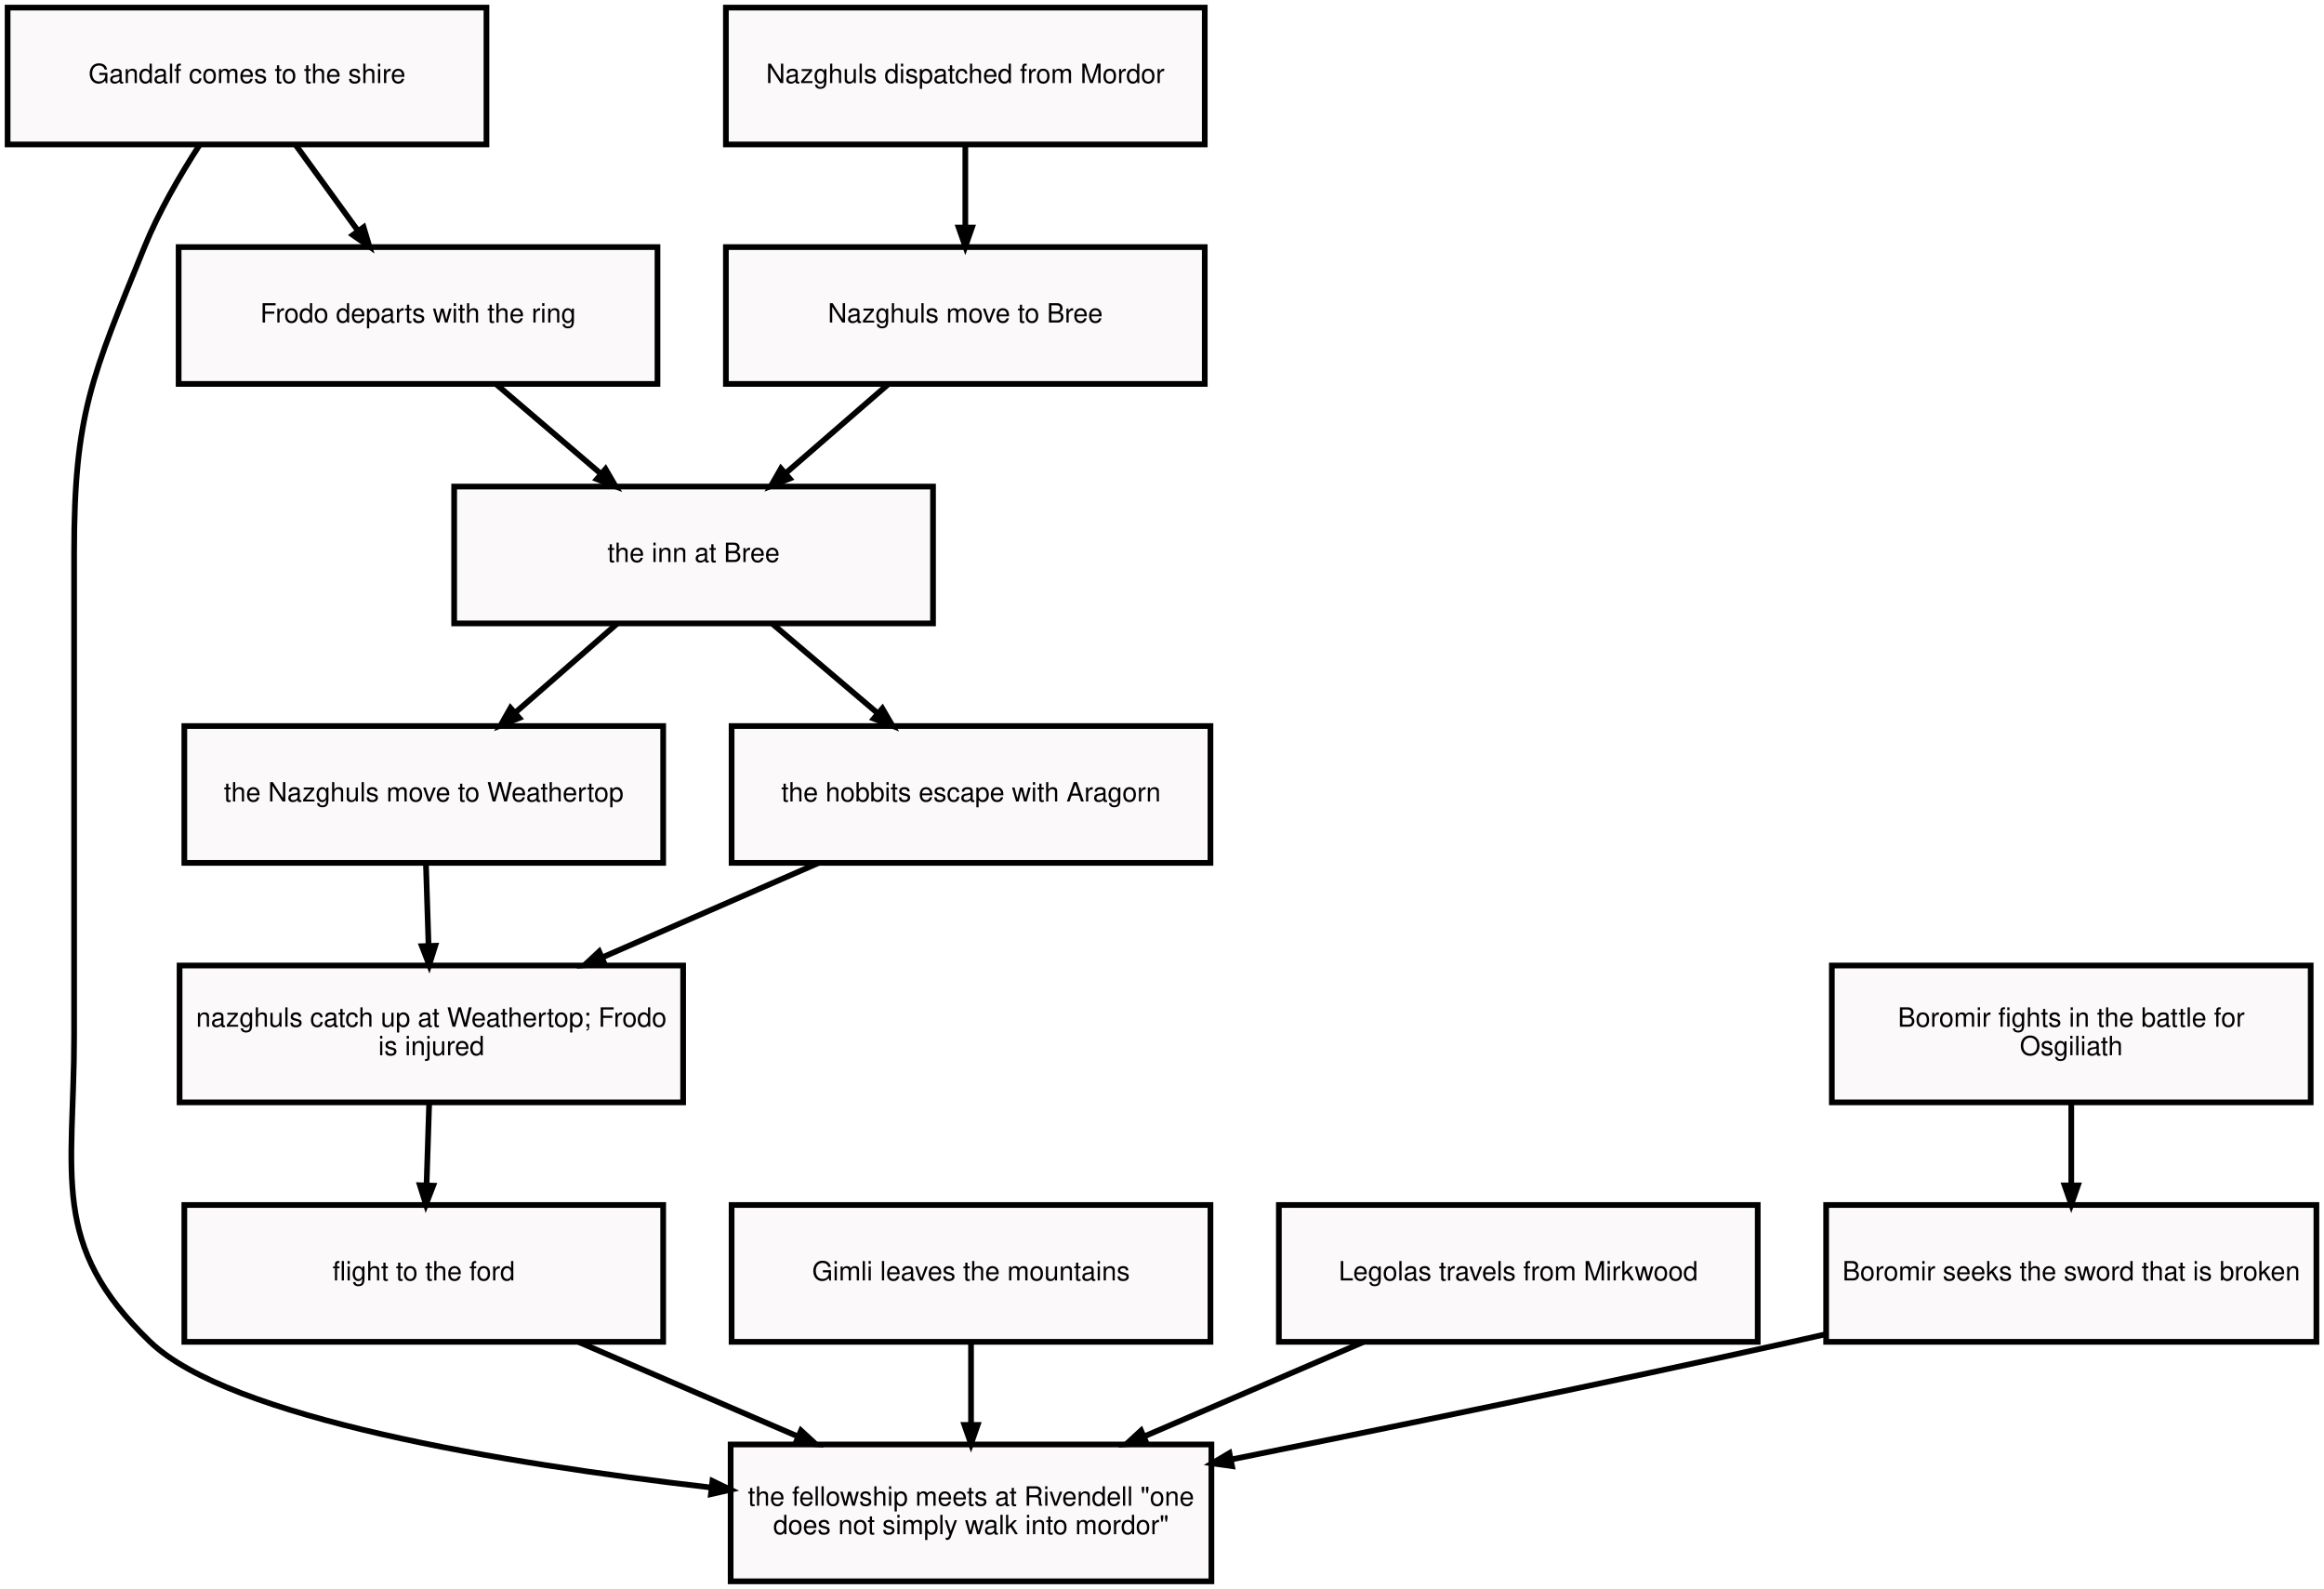
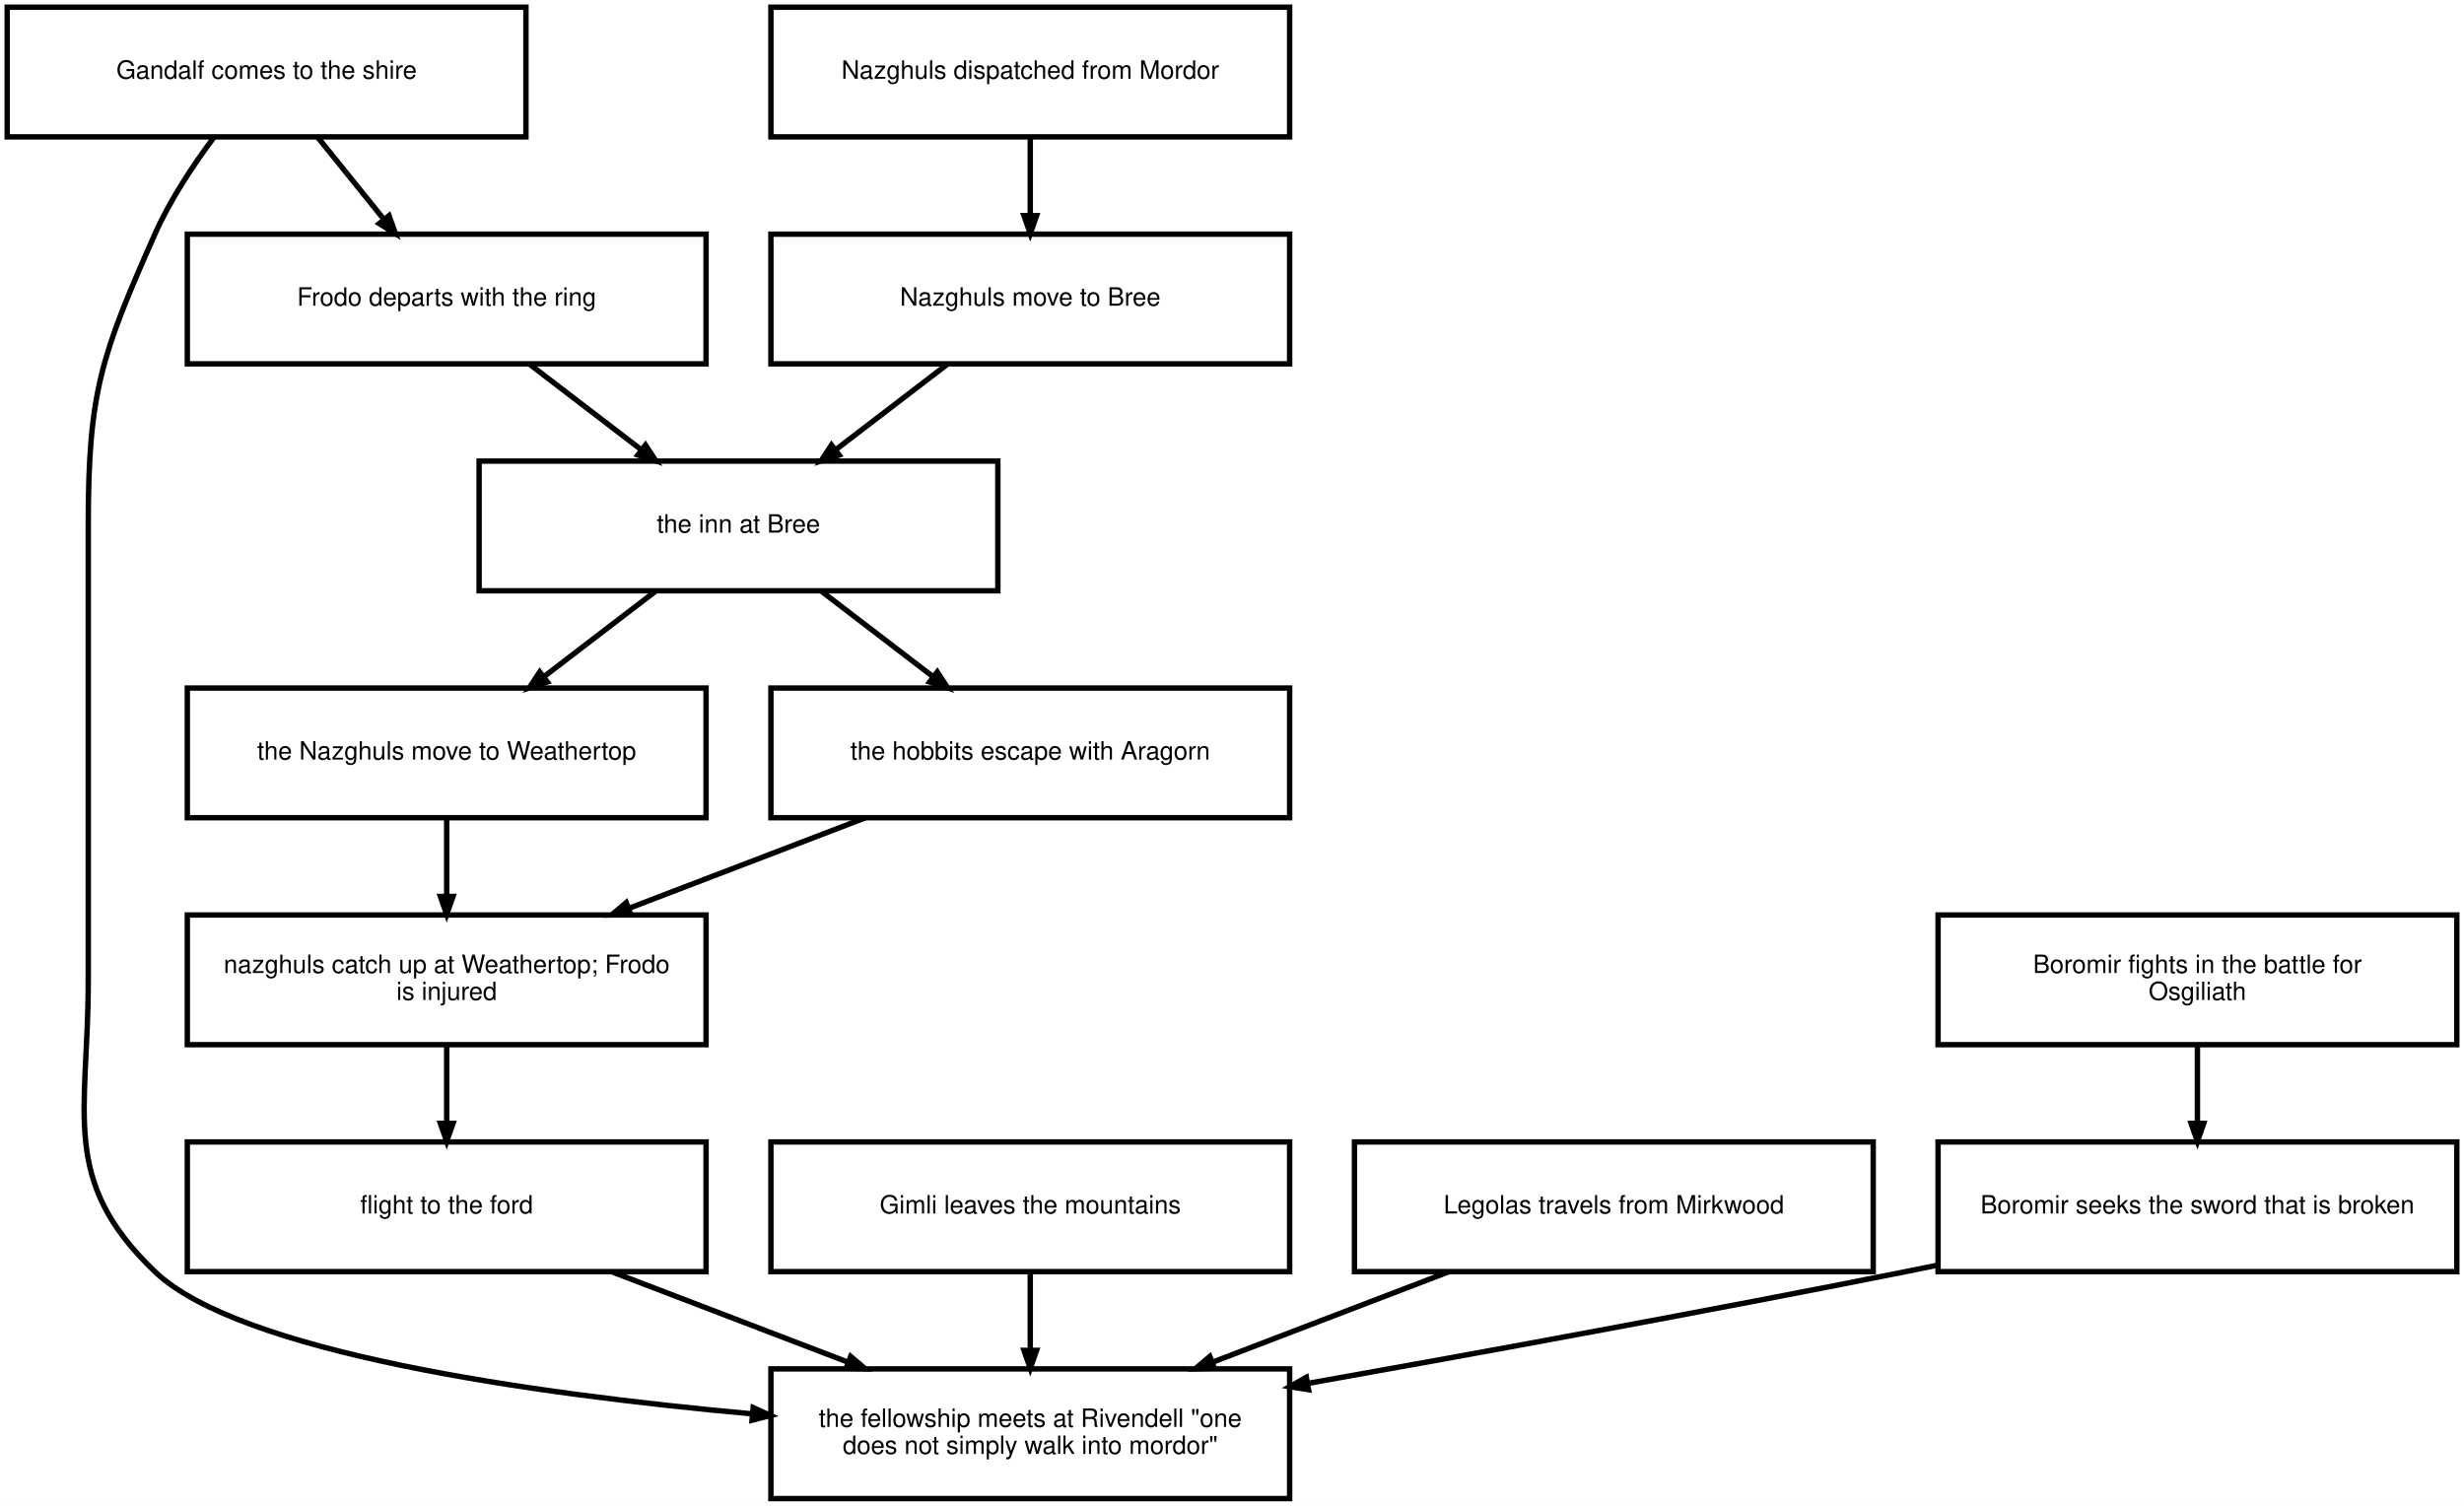
- <svg xmlns="http://www.w3.org/2000/svg" width="1223pt" height="836pt" viewBox="0.00 0.00 1223.00 836.00">
+ <svg xmlns="http://www.w3.org/2000/svg" width="1368pt" height="836pt" viewBox="0.00 0.00 1368.00 836.00">
  <g id="graph0" class="graph" transform="scale(1 1) rotate(0) translate(4 832)">
-     <polygon fill="white" stroke="transparent" points="-4,4 -4,-832 1219,-832 1219,4 -4,4" />
+     <polygon fill="white" stroke="transparent" points="-4,4 -4,-832 1364,-832 1364,4 -4,4" />
    <g id="node1" class="node">
-       <polygon fill="#fcf9fa" stroke="#000000" stroke-width="3" points="252,-828 0,-828 0,-756 252,-756 252,-828" />
-       <text text-anchor="middle" x="126" y="-788.3" font-family="Helvetica,sans-Serif" font-size="14.00" fill="#000000">Gandalf comes to the shire</text>
+       <polygon fill="#ffffff" stroke="#000000" stroke-width="3" points="288,-828 0,-828 0,-756 288,-756 288,-828" />
+       <text text-anchor="middle" x="144" y="-788.3" font-family="Helvetica,sans-Serif" font-size="14.00" fill="#000000">Gandalf comes to the shire</text>
    </g>
    <g id="node2" class="node">
-       <polygon fill="#fcf9fa" stroke="#000000" stroke-width="3" points="342,-702 90,-702 90,-630 342,-630 342,-702" />
-       <text text-anchor="middle" x="216" y="-662.3" font-family="Helvetica,sans-Serif" font-size="14.00" fill="#000000">Frodo departs with the ring</text>
+       <polygon fill="#ffffff" stroke="#000000" stroke-width="3" points="388,-702 100,-702 100,-630 388,-630 388,-702" />
+       <text text-anchor="middle" x="244" y="-662.3" font-family="Helvetica,sans-Serif" font-size="14.00" fill="#000000">Frodo departs with the ring</text>
    </g>
    <g id="edge1" class="edge">
-       <path fill="none" stroke="#000000" stroke-width="3" d="M151.55,-755.8C161.72,-741.79 173.52,-725.53 184.23,-710.77" />
-       <polygon fill="#000000" stroke="#000000" stroke-width="3" points="187.35,-712.44 190.39,-702.29 181.68,-708.33 187.35,-712.44" />
+       <path fill="none" stroke="#000000" stroke-width="3" d="M172.39,-755.8C183.79,-741.66 197.05,-725.22 209.03,-710.36" />
+       <polygon fill="#000000" stroke="#000000" stroke-width="3" points="211.99,-712.27 215.54,-702.29 206.54,-707.88 211.99,-712.27" />
    </g>
    <g id="node10" class="node">
-       <polygon fill="#fcf9fa" stroke="#000000" stroke-width="3" points="633.5,-72 380.5,-72 380.5,0 633.5,0 633.5,-72" />
-       <text text-anchor="middle" x="507" y="-39.8" font-family="Helvetica,sans-Serif" font-size="14.00" fill="#000000">the fellowship meets at Rivendell "one</text>
-       <text text-anchor="middle" x="507" y="-24.8" font-family="Helvetica,sans-Serif" font-size="14.00" fill="#000000">does not simply walk into mordor"</text>
+       <polygon fill="#ffffff" stroke="#000000" stroke-width="3" points="712,-72 424,-72 424,0 712,0 712,-72" />
+       <text text-anchor="middle" x="568" y="-39.8" font-family="Helvetica,sans-Serif" font-size="14.00" fill="#000000">the fellowship meets at Rivendell "one</text>
+       <text text-anchor="middle" x="568" y="-24.8" font-family="Helvetica,sans-Serif" font-size="14.00" fill="#000000">does not simply walk into mordor"</text>
    </g>
    <g id="edge11" class="edge">
-       <path fill="none" stroke="#000000" stroke-width="3" d="M100.92,-755.58C90.7,-739.79 79.55,-720.59 72,-702 44.38,-633.97 35,-614.42 35,-541 35,-541 35,-541 35,-287 35,-213.27 21.82,-177.07 75,-126 116.77,-85.88 260.03,-62.1 370.24,-49.35" />
-       <polygon fill="#000000" stroke="#000000" stroke-width="3" points="370.92,-52.8 380.46,-48.19 370.13,-45.84 370.92,-52.8" />
+       <path fill="none" stroke="#000000" stroke-width="3" d="M114.69,-755.65C103.02,-740.03 90.39,-720.94 82,-702 52.25,-634.88 45,-614.42 45,-541 45,-541 45,-541 45,-287 45,-213.58 28.93,-176.74 82,-126 128.86,-81.2 289.82,-58.27 413.8,-47.01" />
+       <polygon fill="#000000" stroke="#000000" stroke-width="3" points="414.14,-50.5 423.79,-46.12 413.52,-43.52 414.14,-50.5" />
    </g>
    <g id="node3" class="node">
-       <polygon fill="#fcf9fa" stroke="#000000" stroke-width="3" points="487,-576 235,-576 235,-504 487,-504 487,-576" />
-       <text text-anchor="middle" x="361" y="-536.3" font-family="Helvetica,sans-Serif" font-size="14.00" fill="#000000">the inn at Bree</text>
+       <polygon fill="#ffffff" stroke="#000000" stroke-width="3" points="550,-576 262,-576 262,-504 550,-504 550,-576" />
+       <text text-anchor="middle" x="406" y="-536.3" font-family="Helvetica,sans-Serif" font-size="14.00" fill="#000000">the inn at Bree</text>
    </g>
    <g id="edge2" class="edge">
-       <path fill="none" stroke="#000000" stroke-width="3" d="M257.16,-629.8C274.23,-615.21 294.16,-598.16 311.97,-582.93" />
-       <polygon fill="#000000" stroke="#000000" stroke-width="3" points="314.66,-585.23 319.98,-576.07 310.11,-579.91 314.66,-585.23" />
+       <path fill="none" stroke="#000000" stroke-width="3" d="M289.99,-629.8C309.31,-615.01 331.92,-597.7 352.02,-582.31" />
+       <polygon fill="#000000" stroke="#000000" stroke-width="3" points="354.36,-584.93 360.18,-576.07 350.11,-579.37 354.36,-584.93" />
    </g>
    <g id="node4" class="node">
-       <polygon fill="#fcf9fa" stroke="#000000" stroke-width="3" points="633,-450 381,-450 381,-378 633,-378 633,-450" />
-       <text text-anchor="middle" x="507" y="-410.3" font-family="Helvetica,sans-Serif" font-size="14.00" fill="#000000">the hobbits escape with Aragorn</text>
+       <polygon fill="#ffffff" stroke="#000000" stroke-width="3" points="712,-450 424,-450 424,-378 712,-378 712,-450" />
+       <text text-anchor="middle" x="568" y="-410.3" font-family="Helvetica,sans-Serif" font-size="14.00" fill="#000000">the hobbits escape with Aragorn</text>
    </g>
    <g id="edge3" class="edge">
-       <path fill="none" stroke="#000000" stroke-width="3" d="M402.45,-503.8C419.63,-489.21 439.7,-472.16 457.63,-456.93" />
-       <polygon fill="#000000" stroke="#000000" stroke-width="3" points="460.35,-459.22 465.7,-450.07 455.81,-453.88 460.35,-459.22" />
+       <path fill="none" stroke="#000000" stroke-width="3" d="M451.99,-503.8C471.31,-489.01 493.92,-471.7 514.02,-456.31" />
+       <polygon fill="#000000" stroke="#000000" stroke-width="3" points="516.36,-458.93 522.18,-450.07 512.11,-453.37 516.36,-458.93" />
    </g>
    <g id="node7" class="node">
-       <polygon fill="#fcf9fa" stroke="#000000" stroke-width="3" points="345,-450 93,-450 93,-378 345,-378 345,-450" />
-       <text text-anchor="middle" x="219" y="-410.3" font-family="Helvetica,sans-Serif" font-size="14.00" fill="#000000">the Nazghuls move to Weathertop</text>
+       <polygon fill="#ffffff" stroke="#000000" stroke-width="3" points="388,-450 100,-450 100,-378 388,-378 388,-450" />
+       <text text-anchor="middle" x="244" y="-410.3" font-family="Helvetica,sans-Serif" font-size="14.00" fill="#000000">the Nazghuls move to Weathertop</text>
    </g>
    <g id="edge6" class="edge">
-       <path fill="none" stroke="#000000" stroke-width="3" d="M320.69,-503.8C304.05,-489.27 284.63,-472.31 267.24,-457.13" />
-       <polygon fill="#000000" stroke="#000000" stroke-width="3" points="269.25,-454.23 259.41,-450.29 264.64,-459.5 269.25,-454.23" />
+       <path fill="none" stroke="#000000" stroke-width="3" d="M360.01,-503.8C340.69,-489.01 318.08,-471.7 297.98,-456.31" />
+       <polygon fill="#000000" stroke="#000000" stroke-width="3" points="299.89,-453.37 289.82,-450.07 295.64,-458.93 299.89,-453.37" />
    </g>
    <g id="node5" class="node">
-       <polygon fill="#fcf9fa" stroke="#000000" stroke-width="3" points="355.5,-324 90.5,-324 90.5,-252 355.5,-252 355.5,-324" />
-       <text text-anchor="middle" x="223" y="-291.8" font-family="Helvetica,sans-Serif" font-size="14.00" fill="#000000">nazghuls catch up at Weathertop; Frodo</text>
-       <text text-anchor="middle" x="223" y="-276.8" font-family="Helvetica,sans-Serif" font-size="14.00" fill="#000000">is injured</text>
+       <polygon fill="#ffffff" stroke="#000000" stroke-width="3" points="388,-324 100,-324 100,-252 388,-252 388,-324" />
+       <text text-anchor="middle" x="244" y="-291.8" font-family="Helvetica,sans-Serif" font-size="14.00" fill="#000000">nazghuls catch up at Weathertop; Frodo</text>
+       <text text-anchor="middle" x="244" y="-276.8" font-family="Helvetica,sans-Serif" font-size="14.00" fill="#000000">is injured</text>
    </g>
    <g id="edge4" class="edge">
-       <path fill="none" stroke="#000000" stroke-width="3" d="M426.76,-377.96C391.22,-362.45 349.28,-344.14 312.71,-328.17" />
-       <polygon fill="#000000" stroke="#000000" stroke-width="3" points="314.1,-324.96 303.54,-324.16 311.3,-331.37 314.1,-324.96" />
+       <path fill="none" stroke="#000000" stroke-width="3" d="M476.45,-377.96C435.48,-362.28 387.05,-343.75 345.02,-327.66" />
+       <polygon fill="#000000" stroke="#000000" stroke-width="3" points="346.19,-324.36 335.6,-324.06 343.69,-330.9 346.19,-324.36" />
    </g>
    <g id="node9" class="node">
-       <polygon fill="#fcf9fa" stroke="#000000" stroke-width="3" points="345,-198 93,-198 93,-126 345,-126 345,-198" />
-       <text text-anchor="middle" x="219" y="-158.3" font-family="Helvetica,sans-Serif" font-size="14.00" fill="#000000">flight to the ford</text>
+       <polygon fill="#ffffff" stroke="#000000" stroke-width="3" points="388,-198 100,-198 100,-126 388,-126 388,-198" />
+       <text text-anchor="middle" x="244" y="-158.3" font-family="Helvetica,sans-Serif" font-size="14.00" fill="#000000">flight to the ford</text>
    </g>
    <g id="edge9" class="edge">
-       <path fill="none" stroke="#000000" stroke-width="3" d="M221.86,-251.8C221.43,-238.32 220.93,-222.74 220.47,-208.43" />
-       <polygon fill="#000000" stroke="#000000" stroke-width="3" points="223.96,-208.17 220.14,-198.29 216.96,-208.4 223.96,-208.17" />
+       <path fill="none" stroke="#000000" stroke-width="3" d="M244,-251.8C244,-238.32 244,-222.74 244,-208.43" />
+       <polygon fill="#000000" stroke="#000000" stroke-width="3" points="247.5,-208.29 244,-198.29 240.5,-208.29 247.5,-208.29" />
    </g>
    <g id="node6" class="node">
-       <polygon fill="#fcf9fa" stroke="#000000" stroke-width="3" points="630,-702 378,-702 378,-630 630,-630 630,-702" />
-       <text text-anchor="middle" x="504" y="-662.3" font-family="Helvetica,sans-Serif" font-size="14.00" fill="#000000">Nazghuls move to Bree</text>
+       <polygon fill="#ffffff" stroke="#000000" stroke-width="3" points="712,-702 424,-702 424,-630 712,-630 712,-702" />
+       <text text-anchor="middle" x="568" y="-662.3" font-family="Helvetica,sans-Serif" font-size="14.00" fill="#000000">Nazghuls move to Bree</text>
    </g>
    <g id="edge5" class="edge">
-       <path fill="none" stroke="#000000" stroke-width="3" d="M463.4,-629.8C446.65,-615.27 427.09,-598.31 409.58,-583.13" />
-       <polygon fill="#000000" stroke="#000000" stroke-width="3" points="411.55,-580.2 401.7,-576.29 406.96,-585.49 411.55,-580.2" />
+       <path fill="none" stroke="#000000" stroke-width="3" d="M522.01,-629.8C502.69,-615.01 480.08,-597.7 459.98,-582.31" />
+       <polygon fill="#000000" stroke="#000000" stroke-width="3" points="461.89,-579.37 451.82,-576.07 457.64,-584.93 461.89,-579.37" />
    </g>
    <g id="edge7" class="edge">
-       <path fill="none" stroke="#000000" stroke-width="3" d="M220.14,-377.8C220.57,-364.32 221.07,-348.74 221.53,-334.43" />
-       <polygon fill="#000000" stroke="#000000" stroke-width="3" points="225.04,-334.4 221.86,-324.29 218.04,-334.17 225.04,-334.4" />
+       <path fill="none" stroke="#000000" stroke-width="3" d="M244,-377.8C244,-364.32 244,-348.74 244,-334.43" />
+       <polygon fill="#000000" stroke="#000000" stroke-width="3" points="247.5,-334.29 244,-324.29 240.5,-334.29 247.5,-334.29" />
    </g>
    <g id="node8" class="node">
-       <polygon fill="#fcf9fa" stroke="#000000" stroke-width="3" points="630,-828 378,-828 378,-756 630,-756 630,-828" />
-       <text text-anchor="middle" x="504" y="-788.3" font-family="Helvetica,sans-Serif" font-size="14.00" fill="#000000">Nazghuls dispatched from Mordor</text>
+       <polygon fill="#ffffff" stroke="#000000" stroke-width="3" points="712,-828 424,-828 424,-756 712,-756 712,-828" />
+       <text text-anchor="middle" x="568" y="-788.3" font-family="Helvetica,sans-Serif" font-size="14.00" fill="#000000">Nazghuls dispatched from Mordor</text>
    </g>
    <g id="edge8" class="edge">
-       <path fill="none" stroke="#000000" stroke-width="3" d="M504,-755.8C504,-742.32 504,-726.74 504,-712.43" />
-       <polygon fill="#000000" stroke="#000000" stroke-width="3" points="507.5,-712.29 504,-702.29 500.5,-712.29 507.5,-712.29" />
+       <path fill="none" stroke="#000000" stroke-width="3" d="M568,-755.8C568,-742.32 568,-726.74 568,-712.43" />
+       <polygon fill="#000000" stroke="#000000" stroke-width="3" points="571.5,-712.29 568,-702.29 564.5,-712.29 571.5,-712.29" />
    </g>
    <g id="edge10" class="edge">
-       <path fill="none" stroke="#000000" stroke-width="3" d="M300.37,-125.96C336.41,-110.45 378.94,-92.14 416.02,-76.17" />
-       <polygon fill="#000000" stroke="#000000" stroke-width="3" points="417.53,-79.33 425.33,-72.16 414.76,-72.9 417.53,-79.33" />
+       <path fill="none" stroke="#000000" stroke-width="3" d="M335.55,-125.96C376.52,-110.28 424.95,-91.75 466.98,-75.66" />
+       <polygon fill="#000000" stroke="#000000" stroke-width="3" points="468.31,-78.9 476.4,-72.06 465.81,-72.36 468.31,-78.9" />
    </g>
    <g id="node11" class="node">
-       <polygon fill="#fcf9fa" stroke="#000000" stroke-width="3" points="633,-198 381,-198 381,-126 633,-126 633,-198" />
-       <text text-anchor="middle" x="507" y="-158.3" font-family="Helvetica,sans-Serif" font-size="14.00" fill="#000000">Gimli leaves the mountains</text>
+       <polygon fill="#ffffff" stroke="#000000" stroke-width="3" points="712,-198 424,-198 424,-126 712,-126 712,-198" />
+       <text text-anchor="middle" x="568" y="-158.3" font-family="Helvetica,sans-Serif" font-size="14.00" fill="#000000">Gimli leaves the mountains</text>
    </g>
    <g id="edge12" class="edge">
-       <path fill="none" stroke="#000000" stroke-width="3" d="M507,-125.8C507,-112.32 507,-96.74 507,-82.43" />
-       <polygon fill="#000000" stroke="#000000" stroke-width="3" points="510.5,-82.29 507,-72.29 503.5,-82.29 510.5,-82.29" />
+       <path fill="none" stroke="#000000" stroke-width="3" d="M568,-125.8C568,-112.32 568,-96.74 568,-82.43" />
+       <polygon fill="#000000" stroke="#000000" stroke-width="3" points="571.5,-82.29 568,-72.29 564.5,-82.29 571.5,-82.29" />
    </g>
    <g id="node12" class="node">
-       <polygon fill="#fcf9fa" stroke="#000000" stroke-width="3" points="921,-198 669,-198 669,-126 921,-126 921,-198" />
-       <text text-anchor="middle" x="795" y="-158.3" font-family="Helvetica,sans-Serif" font-size="14.00" fill="#000000">Legolas travels from Mirkwood</text>
+       <polygon fill="#ffffff" stroke="#000000" stroke-width="3" points="1036,-198 748,-198 748,-126 1036,-126 1036,-198" />
+       <text text-anchor="middle" x="892" y="-158.3" font-family="Helvetica,sans-Serif" font-size="14.00" fill="#000000">Legolas travels from Mirkwood</text>
    </g>
    <g id="edge13" class="edge">
-       <path fill="none" stroke="#000000" stroke-width="3" d="M713.63,-125.96C677.59,-110.45 635.06,-92.14 597.98,-76.17" />
-       <polygon fill="#000000" stroke="#000000" stroke-width="3" points="599.24,-72.9 588.67,-72.16 596.47,-79.33 599.24,-72.9" />
+       <path fill="none" stroke="#000000" stroke-width="3" d="M800.45,-125.96C759.48,-110.28 711.05,-91.75 669.02,-75.66" />
+       <polygon fill="#000000" stroke="#000000" stroke-width="3" points="670.19,-72.36 659.6,-72.06 667.69,-78.9 670.19,-72.36" />
    </g>
    <g id="node13" class="node">
-       <polygon fill="#fcf9fa" stroke="#000000" stroke-width="3" points="1215,-198 957,-198 957,-126 1215,-126 1215,-198" />
-       <text text-anchor="middle" x="1086" y="-158.3" font-family="Helvetica,sans-Serif" font-size="14.00" fill="#000000">Boromir seeks the sword that is broken</text>
+       <polygon fill="#ffffff" stroke="#000000" stroke-width="3" points="1360,-198 1072,-198 1072,-126 1360,-126 1360,-198" />
+       <text text-anchor="middle" x="1216" y="-158.3" font-family="Helvetica,sans-Serif" font-size="14.00" fill="#000000">Boromir seeks the sword that is broken</text>
    </g>
    <g id="edge14" class="edge">
-       <path fill="none" stroke="#000000" stroke-width="3" d="M956.99,-130.05C950.91,-128.66 944.89,-127.31 939,-126 840.49,-104.13 728.92,-81.19 643.85,-64.08" />
-       <polygon fill="#000000" stroke="#000000" stroke-width="3" points="644.36,-60.61 633.87,-62.08 642.98,-67.48 644.36,-60.61" />
+       <path fill="none" stroke="#000000" stroke-width="3" d="M1071.64,-129.57C1065.68,-128.35 1059.78,-127.15 1054,-126 943.2,-103.89 817.76,-80.97 722.08,-63.93" />
+       <polygon fill="#000000" stroke="#000000" stroke-width="3" points="722.5,-60.45 712.04,-62.14 721.27,-67.34 722.5,-60.45" />
    </g>
    <g id="node14" class="node">
-       <polygon fill="#fcf9fa" stroke="#000000" stroke-width="3" points="1212,-324 960,-324 960,-252 1212,-252 1212,-324" />
-       <text text-anchor="middle" x="1086" y="-291.8" font-family="Helvetica,sans-Serif" font-size="14.00" fill="#000000">Boromir fights in the battle for</text>
-       <text text-anchor="middle" x="1086" y="-276.8" font-family="Helvetica,sans-Serif" font-size="14.00" fill="#000000">Osgiliath</text>
+       <polygon fill="#ffffff" stroke="#000000" stroke-width="3" points="1360,-324 1072,-324 1072,-252 1360,-252 1360,-324" />
+       <text text-anchor="middle" x="1216" y="-291.8" font-family="Helvetica,sans-Serif" font-size="14.00" fill="#000000">Boromir fights in the battle for</text>
+       <text text-anchor="middle" x="1216" y="-276.8" font-family="Helvetica,sans-Serif" font-size="14.00" fill="#000000">Osgiliath</text>
    </g>
    <g id="edge15" class="edge">
-       <path fill="none" stroke="#000000" stroke-width="3" d="M1086,-251.8C1086,-238.32 1086,-222.74 1086,-208.43" />
-       <polygon fill="#000000" stroke="#000000" stroke-width="3" points="1089.5,-208.29 1086,-198.29 1082.5,-208.29 1089.5,-208.29" />
+       <path fill="none" stroke="#000000" stroke-width="3" d="M1216,-251.8C1216,-238.32 1216,-222.74 1216,-208.43" />
+       <polygon fill="#000000" stroke="#000000" stroke-width="3" points="1219.5,-208.29 1216,-198.29 1212.5,-208.29 1219.5,-208.29" />
    </g>
  </g>
</svg>
